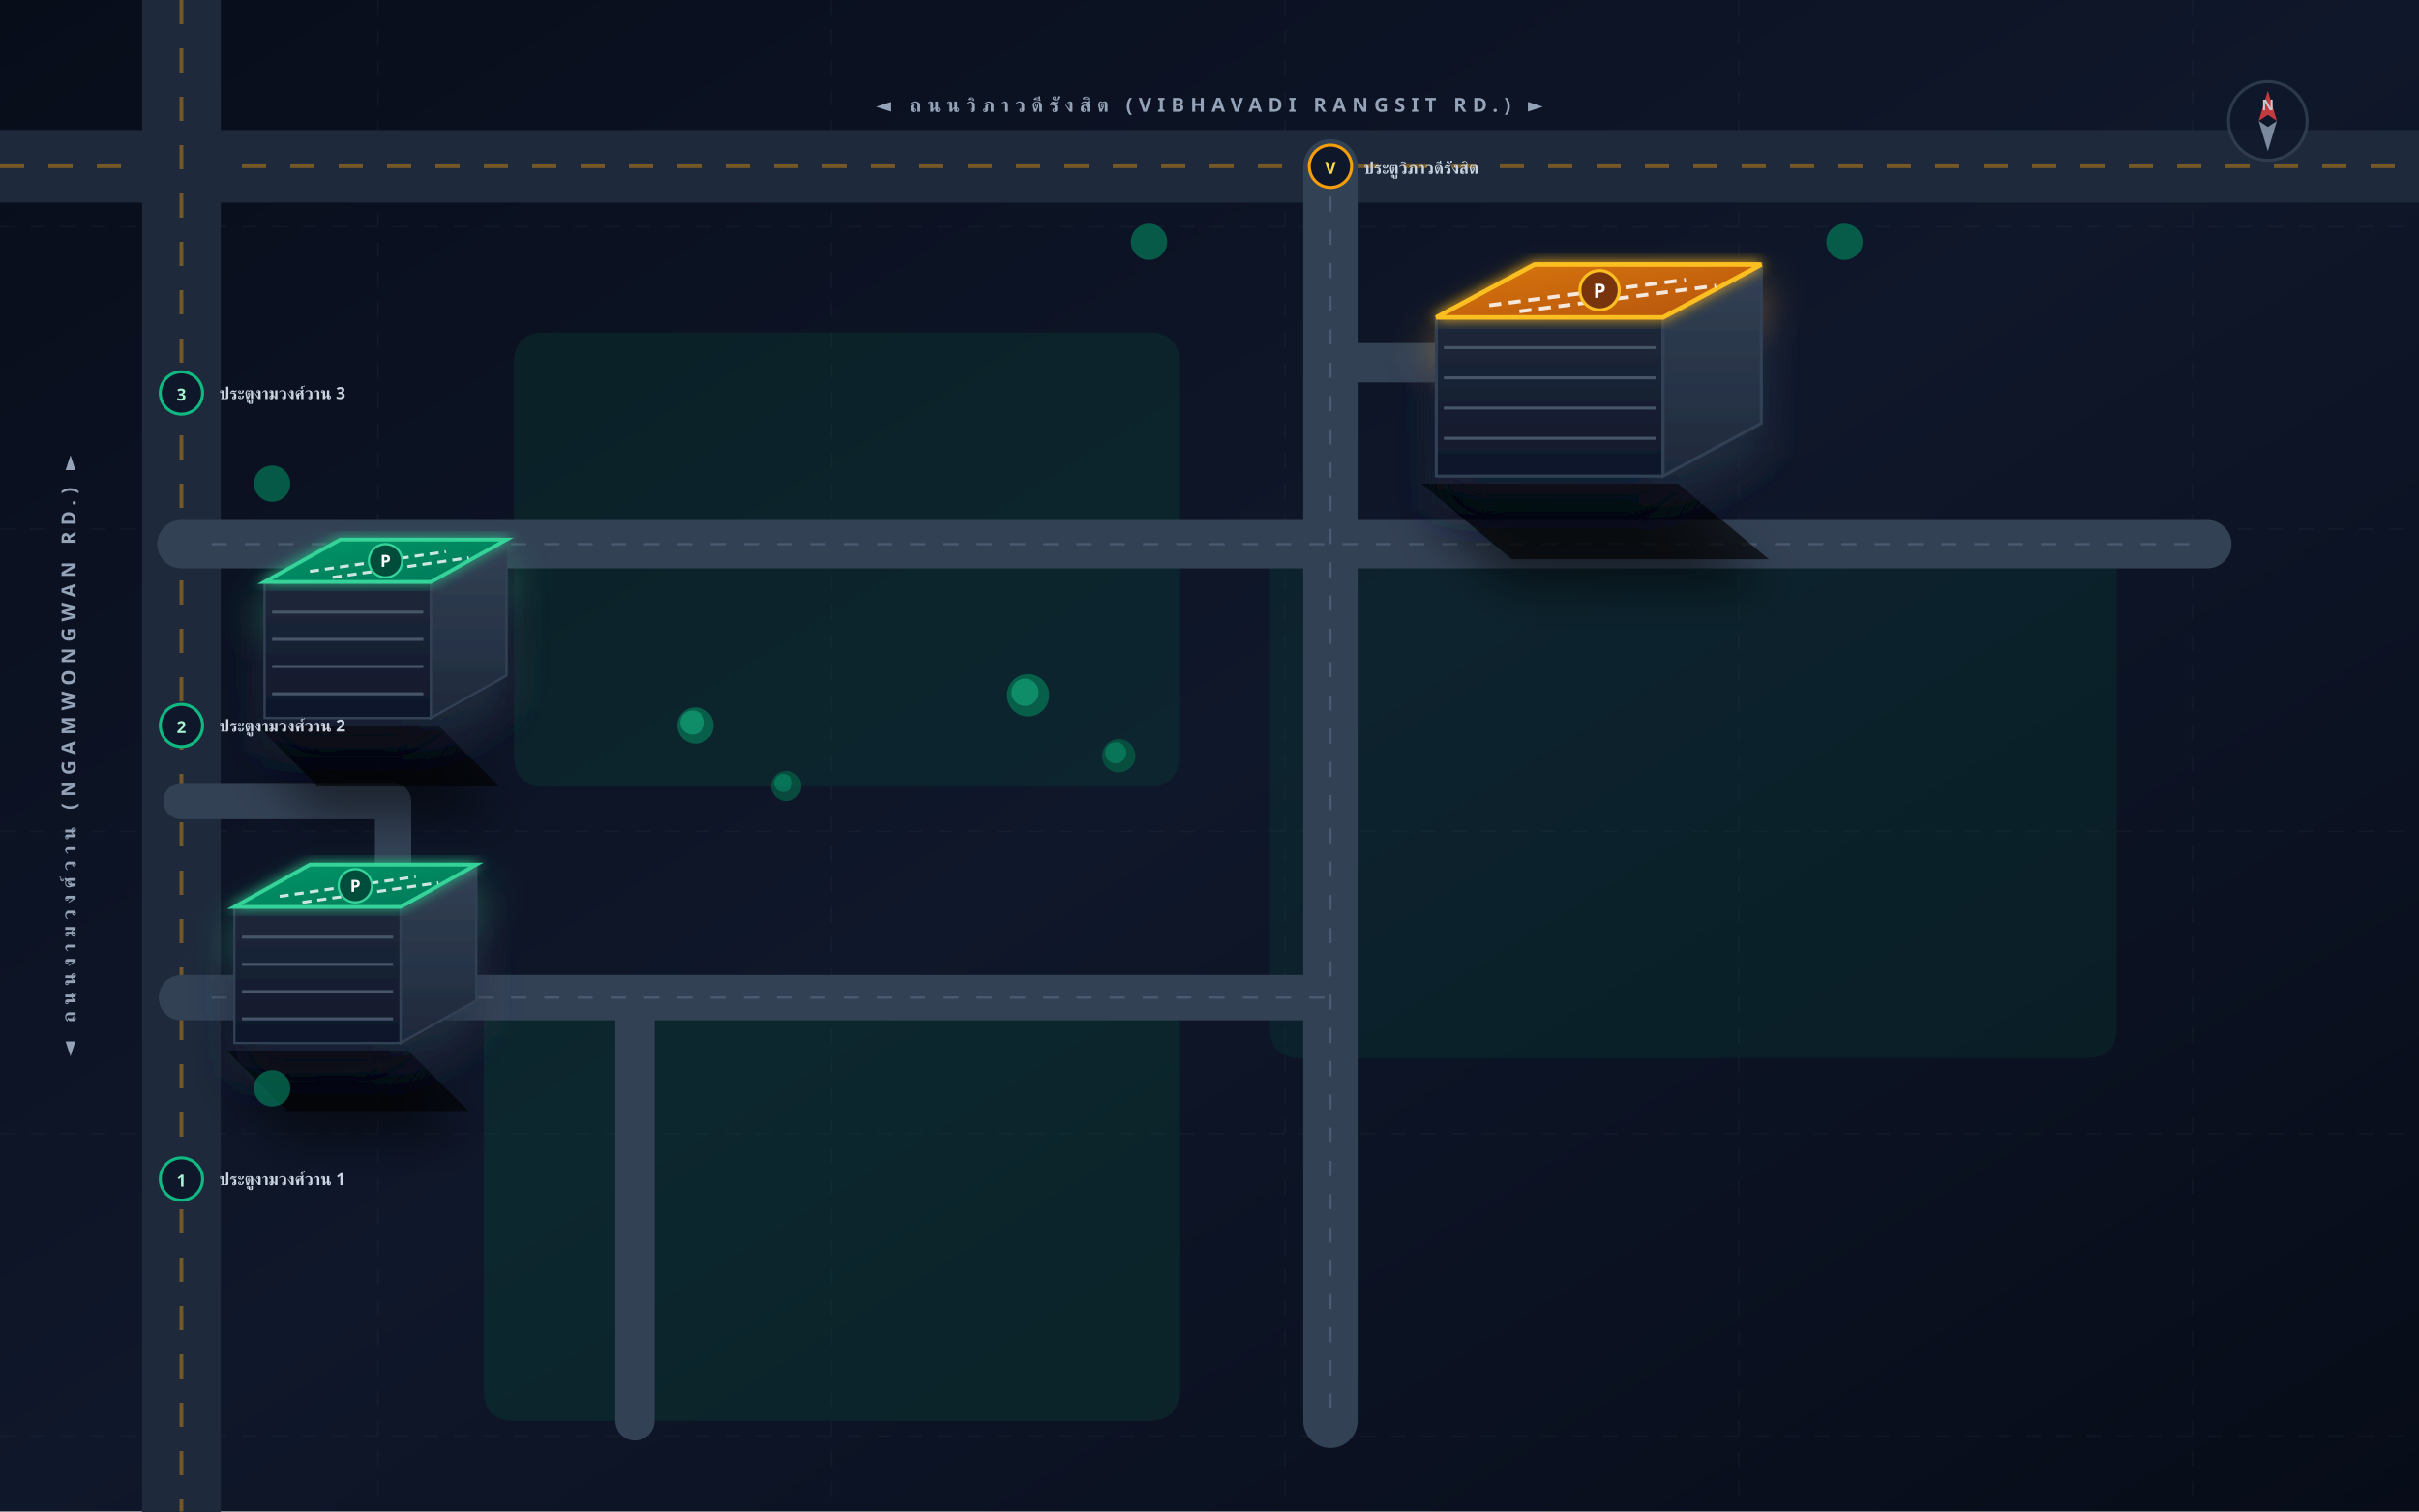
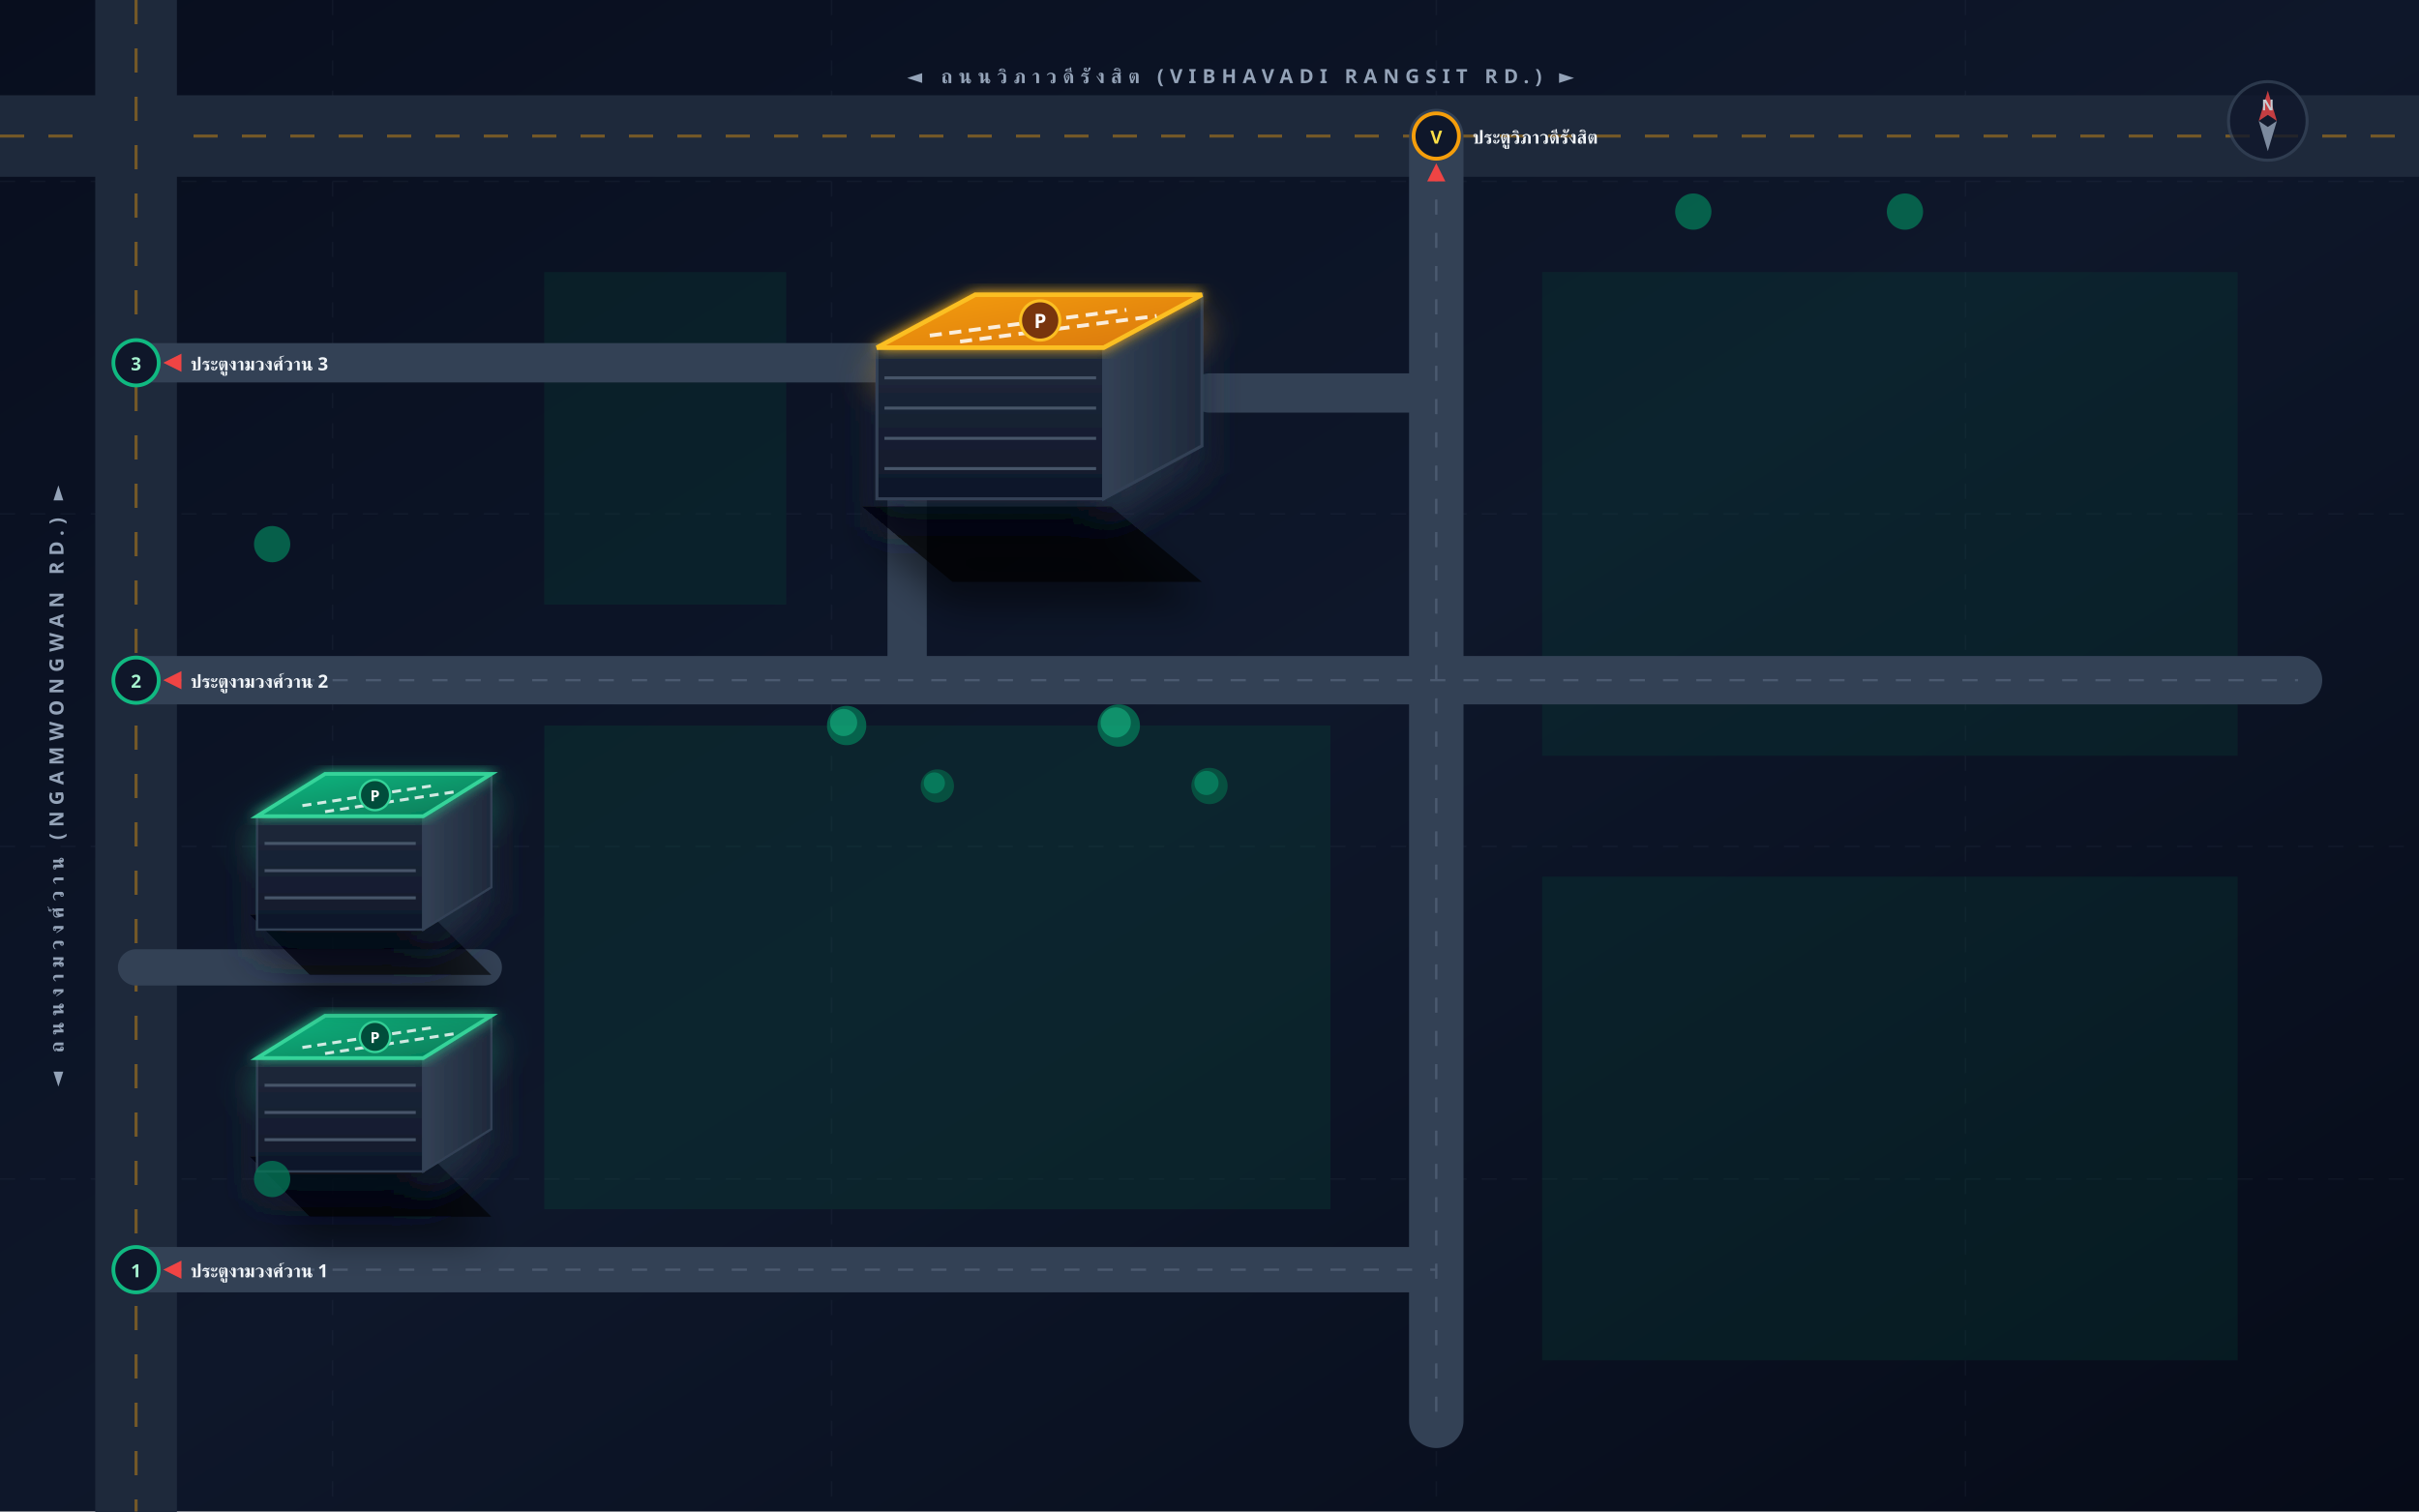
<svg xmlns="http://www.w3.org/2000/svg" viewBox="0 0 1600 1000" width="1600" height="1000" class="w-full h-auto select-none">
  <defs>
    <linearGradient id="bgGrad" x1="0%" y1="0%" x2="100%" y2="100%">
-       <stop offset="0%" stop-color="#080D1A" />
-       <stop offset="50%" stop-color="#0F172A" />
-       <stop offset="100%" stop-color="#070C18" />
+       <stop offset="0%" stop-color="#080E1E" />
+       <stop offset="50%" stop-color="#0E172A" />
+       <stop offset="100%" stop-color="#060B18" />
    </linearGradient>
    <linearGradient id="ngamRoof" x1="0%" y1="0%" x2="100%" y2="100%">
-       <stop offset="0%" stop-color="#059669" />
+       <stop offset="0%" stop-color="#10B981" />
      <stop offset="100%" stop-color="#047857" />
    </linearGradient>
-     <linearGradient id="ngamWallLeft" x1="0%" y1="0%" x2="0%" y2="100%">
+     <linearGradient id="ngamWallFront" x1="0%" y1="0%" x2="0%" y2="100%">
      <stop offset="0%" stop-color="#1E293B" />
      <stop offset="100%" stop-color="#0F172A" />
    </linearGradient>
-     <linearGradient id="ngamWallRight" x1="0%" y1="0%" x2="0%" y2="100%">
+     <linearGradient id="ngamWallSide" x1="0%" y1="0%" x2="100%" y2="0%">
      <stop offset="0%" stop-color="#334155" />
      <stop offset="100%" stop-color="#1E293B" />
    </linearGradient>
    <linearGradient id="vipaRoof" x1="0%" y1="0%" x2="100%" y2="100%">
-       <stop offset="0%" stop-color="#D97706" />
-       <stop offset="100%" stop-color="#B45309" />
-     </linearGradient>
-     <linearGradient id="vipaWallLeft" x1="0%" y1="0%" x2="0%" y2="100%">
+       <stop offset="0%" stop-color="#F59E0B" />
+       <stop offset="100%" stop-color="#D97706" />
+     </linearGradient>
+     <linearGradient id="vipaWallFront" x1="0%" y1="0%" x2="0%" y2="100%">
      <stop offset="0%" stop-color="#1E293B" />
      <stop offset="100%" stop-color="#0F172A" />
    </linearGradient>
-     <linearGradient id="vipaWallRight" x1="0%" y1="0%" x2="0%" y2="100%">
+     <linearGradient id="vipaWallSide" x1="0%" y1="0%" x2="100%" y2="0%">
      <stop offset="0%" stop-color="#334155" />
      <stop offset="100%" stop-color="#1E293B" />
    </linearGradient>
-     <filter id="softBuildingShadow" x="-40%" y="-40%" width="180%" height="180%">
-       <feGaussianBlur stdDeviation="14" result="blur" />
-       <feOffset dx="0" dy="20" />
+     <filter id="building3DShadow" x="-30%" y="-30%" width="160%" height="160%">
+       <feGaussianBlur stdDeviation="12" result="blur" />
+       <feOffset dx="0" dy="16" />
      <feComponentTransfer>
-         <feFuncA type="linear" slope="0.75" />
+         <feFuncA type="linear" slope="0.7" />
      </feComponentTransfer>
      <feMerge>
        <feMergeNode />
        <feMergeNode in="SourceGraphic" />
      </feMerge>
    </filter>
-     <filter id="roofGlowEmerald" x="-20%" y="-20%" width="140%" height="140%">
+     <filter id="glowEmerald" x="-20%" y="-20%" width="140%" height="140%">
      <feGaussianBlur stdDeviation="4" result="blur" />
      <feMerge>
        <feMergeNode in="blur" />
        <feMergeNode in="SourceGraphic" />
      </feMerge>
    </filter>
-     <filter id="roofGlowAmber" x="-20%" y="-20%" width="140%" height="140%">
+     <filter id="glowAmber" x="-20%" y="-20%" width="140%" height="140%">
      <feGaussianBlur stdDeviation="4" result="blur" />
      <feMerge>
        <feMergeNode in="blur" />
        <feMergeNode in="SourceGraphic" />
      </feMerge>
    </filter>
  </defs>
  <rect width="1600" height="1000" fill="url(#bgGrad)" />
  <g opacity="0.08" stroke="#64748B" stroke-width="1">
-     <line x1="0" y1="150" x2="1600" y2="150" stroke-dasharray="10,10" />
-     <line x1="0" y1="350" x2="1600" y2="350" stroke-dasharray="10,10" />
-     <line x1="0" y1="550" x2="1600" y2="550" stroke-dasharray="10,10" />
-     <line x1="0" y1="750" x2="1600" y2="750" stroke-dasharray="10,10" />
-     <line x1="0" y1="950" x2="1600" y2="950" stroke-dasharray="10,10" />
-     <line x1="250" y1="0" x2="250" y2="1000" stroke-dasharray="10,10" />
+     <line x1="0" y1="120" x2="1600" y2="120" stroke-dasharray="10,10" />
+     <line x1="0" y1="340" x2="1600" y2="340" stroke-dasharray="10,10" />
+     <line x1="0" y1="560" x2="1600" y2="560" stroke-dasharray="10,10" />
+     <line x1="0" y1="780" x2="1600" y2="780" stroke-dasharray="10,10" />
+     <line x1="220" y1="0" x2="220" y2="1000" stroke-dasharray="10,10" />
    <line x1="550" y1="0" x2="550" y2="1000" stroke-dasharray="10,10" />
-     <line x1="850" y1="0" x2="850" y2="1000" stroke-dasharray="10,10" />
-     <line x1="1150" y1="0" x2="1150" y2="1000" stroke-dasharray="10,10" />
-     <line x1="1450" y1="0" x2="1450" y2="1000" stroke-dasharray="10,10" />
-   </g>
-   <path d="M 360,220 L 760,220 Q 780,220 780,240 L 780,500 Q 780,520 760,520 L 360,520 Q 340,520 340,500 L 340,240 Q 340,220 360,220 Z" fill="#064E3B" opacity="0.25" />
-   <path d="M 860,360 L 1380,360 Q 1400,360 1400,380 L 1400,680 Q 1400,700 1380,700 L 860,700 Q 840,700 840,680 L 840,380 Q 840,360 860,360 Z" fill="#064E3B" opacity="0.22" />
-   <path d="M 340,660 L 760,660 Q 780,660 780,680 L 780,920 Q 780,940 760,940 L 340,940 Q 320,940 320,920 L 320,680 Q 320,660 340,660 Z" fill="#064E3B" opacity="0.28" />
-   <g id="vibhavadi-road">
-     <path d="M 0,110 L 1600,110" stroke="#1E293B" stroke-width="48" stroke-linecap="round" fill="none" />
-     <path d="M 0,110 L 1600,110" stroke="#F59E0B" stroke-width="2.5" stroke-dasharray="16,16" opacity="0.4" fill="none" />
-     <text x="800" y="74" fill="#94A3B8" font-family="'Prompt', sans-serif" font-size="13" font-weight="600" letter-spacing="4" text-anchor="middle">
+     <line x1="950" y1="0" x2="950" y2="1000" stroke-dasharray="10,10" />
+     <line x1="1300" y1="0" x2="1300" y2="1000" stroke-dasharray="10,10" />
+   </g>
+   <path d="M 360,180 L 520,180 L 520,400 L 360,400 Z" fill="#064E3B" opacity="0.22" rx="10" />
+   <path d="M 360,480 L 880,480 L 880,800 L 360,800 Z" fill="#064E3B" opacity="0.25" rx="12" />
+   <path d="M 1020,180 L 1480,180 L 1480,500 L 1020,500 Z" fill="#064E3B" opacity="0.22" rx="12" />
+   <path d="M 1020,580 L 1480,580 L 1480,900 L 1020,900 Z" fill="#064E3B" opacity="0.22" rx="12" />
+   <g id="vibhavadi-highway">
+     <path d="M 0,90 L 1600,90" stroke="#1E293B" stroke-width="54" stroke-linecap="round" fill="none" />
+     <path d="M 0,90 L 1600,90" stroke="#F59E0B" stroke-width="2" stroke-dasharray="16,16" opacity="0.4" fill="none" />
+     <text x="600" y="55" fill="#94A3B8" font-family="'Prompt', sans-serif" font-size="13" font-weight="700" letter-spacing="4">
      ◄ ถนนวิภาวดีรังสิต (VIBHAVADI RANGSIT RD.) ►
    </text>
  </g>
-   <g id="ngamwongwan-road">
-     <path d="M 120,0 L 120,1000" stroke="#1E293B" stroke-width="52" stroke-linecap="round" fill="none" />
-     <path d="M 120,0 L 120,1000" stroke="#F59E0B" stroke-width="2.5" stroke-dasharray="16,16" opacity="0.4" fill="none" />
-     <text x="50" y="500" fill="#94A3B8" font-family="'Prompt', sans-serif" font-size="13" font-weight="600" letter-spacing="4" transform="rotate(-90 50,500)" text-anchor="middle">
+   <g id="ngamwongwan-highway">
+     <path d="M 90,0 L 90,1000" stroke="#1E293B" stroke-width="54" stroke-linecap="round" fill="none" />
+     <path d="M 90,0 L 90,1000" stroke="#F59E0B" stroke-width="2" stroke-dasharray="16,16" opacity="0.4" fill="none" />
+     <text x="42" y="520" fill="#94A3B8" font-family="'Prompt', sans-serif" font-size="13" font-weight="700" letter-spacing="4" transform="rotate(-90 42,520)" text-anchor="middle">
      ◄ ถนนงามวงศ์วาน (NGAMWONGWAN RD.) ►
    </text>
  </g>
-   <g id="internal-roads" stroke="#334155" stroke-linecap="round" stroke-linejoin="round" fill="none">
-     <path d="M 880,110 L 880,940" stroke-width="36" />
-     <path d="M 120,360 L 1460,360" stroke-width="32" />
-     <path d="M 120,660 L 880,660" stroke-width="30" />
-     <path d="M 420,660 L 420,940" stroke-width="26" />
-     <path d="M 120,530 L 260,530 L 260,660" stroke-width="24" />
-     <path d="M 880,240 L 1050,240" stroke-width="26" />
+   <g stroke="#334155" stroke-linecap="round" stroke-linejoin="round" fill="none">
+     <path d="M 950,90 L 950,940" stroke-width="36" />
+     <path d="M 90,450 L 1520,450" stroke-width="32" />
+     <path d="M 90,840 L 950,840" stroke-width="30" />
+     <path d="M 90,240 L 580,240 Q 600,240 600,260 L 600,450" stroke-width="26" />
+     <path d="M 950,260 L 800,260" stroke-width="26" />
+     <path d="M 90,640 L 320,640" stroke-width="24" />
  </g>
  <g stroke="#64748B" stroke-width="1.5" stroke-dasharray="10,12" opacity="0.5" fill="none">
-     <path d="M 880,130 L 880,940" />
-     <path d="M 140,360 L 1460,360" />
-     <path d="M 140,660 L 880,660" />
-   </g>
-   <g id="building-ngam1-3d" transform="translate(230, 620)" filter="url(#softBuildingShadow)">
-     <polygon points="-80,75 40,75 80,115 -40,115" fill="#000000" opacity="0.6" />
-     <polygon points="-75,-20 35,-20 35,70 -75,70" fill="url(#ngamWallLeft)" stroke="#334155" stroke-width="1.5" />
-     <line x1="-70" y1="0" x2="30" y2="0" stroke="#475569" stroke-width="2" />
-     <line x1="-70" y1="18" x2="30" y2="18" stroke="#475569" stroke-width="2" />
-     <line x1="-70" y1="36" x2="30" y2="36" stroke="#475569" stroke-width="2" />
-     <line x1="-70" y1="54" x2="30" y2="54" stroke="#475569" stroke-width="2" />
-     <polygon points="35,-20 85,-48 85,42 35,70" fill="url(#ngamWallRight)" stroke="#334155" stroke-width="1.5" />
-     <line x1="35,0" x2="85,-28" stroke="#475569" stroke-width="1.5" />
-     <line x1="35,18" x2="85,-10" stroke="#475569" stroke-width="1.5" />
-     <line x1="35,36" x2="85,8" stroke="#475569" stroke-width="1.5" />
-     <line x1="35,54" x2="85,26" stroke="#475569" stroke-width="1.5" />
-     <polygon points="-75,-20 35,-20 85,-48 -25,-48" fill="url(#ngamRoof)" stroke="#34D399" stroke-width="2.5" filter="url(#roofGlowEmerald)" />
-     <line x1="-45" y1="-27" x2="45" y2="-40" stroke="#FFFFFF" stroke-width="2" stroke-dasharray="6,4" opacity="0.8" />
-     <line x1="-30" y1="-23" x2="60" y2="-36" stroke="#FFFFFF" stroke-width="2" stroke-dasharray="6,4" opacity="0.8" />
-     <circle cx="5" cy="-34" r="11" fill="#064E3B" stroke="#34D399" stroke-width="1.5" />
-     <text x="5" y="-30" fill="#FFFFFF" font-family="'Prompt', sans-serif" font-size="11" font-weight="900" text-anchor="middle">P</text>
-   </g>
-   <g id="building-ngam2-3d" transform="translate(250, 410)" filter="url(#softBuildingShadow)">
-     <polygon points="-80,70 40,70 80,110 -40,110" fill="#000000" opacity="0.6" />
-     <polygon points="-75,-25 35,-25 35,65 -75,65" fill="url(#ngamWallLeft)" stroke="#334155" stroke-width="1.5" />
-     <line x1="-70" y1="-5" x2="30" y2="-5" stroke="#475569" stroke-width="2" />
-     <line x1="-70" y1="13" x2="30" y2="13" stroke="#475569" stroke-width="2" />
-     <line x1="-70" y1="31" x2="30" y2="31" stroke="#475569" stroke-width="2" />
-     <line x1="-70" y1="49" x2="30" y2="49" stroke="#475569" stroke-width="2" />
-     <polygon points="35,-25 85,-53 85,37 35,65" fill="url(#ngamWallRight)" stroke="#334155" stroke-width="1.5" />
-     <line x1="35,-5" x2="85,-33" stroke="#475569" stroke-width="1.5" />
-     <line x1="35,13" x2="85,-15" stroke="#475569" stroke-width="1.5" />
-     <line x1="35,31" x2="85,3" stroke="#475569" stroke-width="1.5" />
-     <line x1="35,49" x2="85,21" stroke="#475569" stroke-width="1.5" />
-     <polygon points="-75,-25 35,-25 85,-53 -25,-53" fill="url(#ngamRoof)" stroke="#34D399" stroke-width="2.5" filter="url(#roofGlowEmerald)" />
-     <line x1="-45" y1="-32" x2="45" y2="-45" stroke="#FFFFFF" stroke-width="2" stroke-dasharray="6,4" opacity="0.8" />
-     <line x1="-30" y1="-28" x2="60" y2="-41" stroke="#FFFFFF" stroke-width="2" stroke-dasharray="6,4" opacity="0.8" />
-     <circle cx="5" cy="-39" r="11" fill="#064E3B" stroke="#34D399" stroke-width="1.5" />
-     <text x="5" y="-35" fill="#FFFFFF" font-family="'Prompt', sans-serif" font-size="11" font-weight="900" text-anchor="middle">P</text>
-   </g>
-   <g id="building-vipa-3d" transform="translate(1050, 240)" filter="url(#softBuildingShadow)">
-     <polygon points="-110,80 60,80 120,130 -50,130" fill="#000000" opacity="0.65" />
-     <polygon points="-100,-30 50,-30 50,75 -100,75" fill="url(#vipaWallLeft)" stroke="#334155" stroke-width="2" />
+     <path d="M 950,110 L 950,940" />
+     <path d="M 110,450 L 1520,450" />
+     <path d="M 110,840 L 950,840" />
+   </g>
+   <g id="building-ngam1" transform="translate(240, 720)" filter="url(#building3DShadow)">
+     <polygon points="-75,45 45,45 85,85 -35,85" fill="#000000" opacity="0.6" />
+     <polygon points="-70,-20 40,-20 40,55 -70,55" fill="url(#ngamWallFront)" stroke="#334155" stroke-width="1.5" />
+     <line x1="-65" y1="-2" x2="35" y2="-2" stroke="#475569" stroke-width="2" />
+     <line x1="-65" y1="16" x2="35" y2="16" stroke="#475569" stroke-width="2" />
+     <line x1="-65" y1="34" x2="35" y2="34" stroke="#475569" stroke-width="2" />
+     <polygon points="40,-20 85,-48 85,27 40,55" fill="url(#ngamWallSide)" stroke="#334155" stroke-width="1.5" />
+     <line x1="40,-2" x2="85,-30" stroke="#475569" stroke-width="1.5" />
+     <line x1="40,16" x2="85,-12" stroke="#475569" stroke-width="1.5" />
+     <line x1="40,34" x2="85,6" stroke="#475569" stroke-width="1.5" />
+     <polygon points="-70,-20 40,-20 85,-48 -25,-48" fill="url(#ngamRoof)" stroke="#34D399" stroke-width="2.5" filter="url(#glowEmerald)" />
+     <line x1="-40" y1="-27" x2="45" y2="-40" stroke="#FFFFFF" stroke-width="2" stroke-dasharray="6,4" opacity="0.8" />
+     <line x1="-25" y1="-23" x2="60" y2="-36" stroke="#FFFFFF" stroke-width="2" stroke-dasharray="6,4" opacity="0.8" />
+     <circle cx="8" cy="-34" r="10" fill="#064E3B" stroke="#34D399" stroke-width="1.5" />
+     <text x="8" y="-30" fill="#FFFFFF" font-family="'Prompt', sans-serif" font-size="10" font-weight="900" text-anchor="middle">P</text>
+   </g>
+   <g id="building-ngam2" transform="translate(240, 560)" filter="url(#building3DShadow)">
+     <polygon points="-75,45 45,45 85,85 -35,85" fill="#000000" opacity="0.6" />
+     <polygon points="-70,-20 40,-20 40,55 -70,55" fill="url(#ngamWallFront)" stroke="#334155" stroke-width="1.5" />
+     <line x1="-65" y1="-2" x2="35" y2="-2" stroke="#475569" stroke-width="2" />
+     <line x1="-65" y1="16" x2="35" y2="16" stroke="#475569" stroke-width="2" />
+     <line x1="-65" y1="34" x2="35" y2="34" stroke="#475569" stroke-width="2" />
+     <polygon points="40,-20 85,-48 85,27 40,55" fill="url(#ngamWallSide)" stroke="#334155" stroke-width="1.5" />
+     <line x1="40,-2" x2="85,-30" stroke="#475569" stroke-width="1.5" />
+     <line x1="40,16" x2="85,-12" stroke="#475569" stroke-width="1.5" />
+     <line x1="40,34" x2="85,6" stroke="#475569" stroke-width="1.5" />
+     <polygon points="-70,-20 40,-20 85,-48 -25,-48" fill="url(#ngamRoof)" stroke="#34D399" stroke-width="2.5" filter="url(#glowEmerald)" />
+     <line x1="-40" y1="-27" x2="45" y2="-40" stroke="#FFFFFF" stroke-width="2" stroke-dasharray="6,4" opacity="0.8" />
+     <line x1="-25" y1="-23" x2="60" y2="-36" stroke="#FFFFFF" stroke-width="2" stroke-dasharray="6,4" opacity="0.8" />
+     <circle cx="8" cy="-34" r="10" fill="#064E3B" stroke="#34D399" stroke-width="1.5" />
+     <text x="8" y="-30" fill="#FFFFFF" font-family="'Prompt', sans-serif" font-size="10" font-weight="900" text-anchor="middle">P</text>
+   </g>
+   <g id="building-vipa" transform="translate(680, 260)" filter="url(#building3DShadow)">
+     <polygon points="-110,75 55,75 115,125 -50,125" fill="#000000" opacity="0.65" />
+     <polygon points="-100,-30 50,-30 50,70 -100,70" fill="url(#vipaWallFront)" stroke="#334155" stroke-width="2" />
    <line x1="-95" y1="-10" x2="45" y2="-10" stroke="#475569" stroke-width="2" />
    <line x1="-95" y1="10" x2="45" y2="10" stroke="#475569" stroke-width="2" />
    <line x1="-95" y1="30" x2="45" y2="30" stroke="#475569" stroke-width="2" />
    <line x1="-95" y1="50" x2="45" y2="50" stroke="#475569" stroke-width="2" />
-     <polygon points="50,-30 115,-65 115,40 50,75" fill="url(#vipaWallRight)" stroke="#334155" stroke-width="2" />
+     <polygon points="50,-30 115,-65 115,35 50,70" fill="url(#vipaWallSide)" stroke="#334155" stroke-width="2" />
    <line x1="50,-10" x2="115,-45" stroke="#475569" stroke-width="2" />
    <line x1="50,10" x2="115,-25" stroke="#475569" stroke-width="2" />
    <line x1="50,30" x2="115,-5" stroke="#475569" stroke-width="2" />
    <line x1="50,50" x2="115,15" stroke="#475569" stroke-width="2" />
-     <polygon points="-100,-30 50,-30 115,-65 -35,-65" fill="url(#vipaRoof)" stroke="#FBBF24" stroke-width="3" filter="url(#roofGlowAmber)" />
+     <polygon points="-100,-30 50,-30 115,-65 -35,-65" fill="url(#vipaRoof)" stroke="#FBBF24" stroke-width="3" filter="url(#glowAmber)" />
    <line x1="-65" y1="-38" x2="65" y2="-55" stroke="#FFFFFF" stroke-width="2.5" stroke-dasharray="8,5" opacity="0.85" />
    <line x1="-45" y1="-34" x2="85" y2="-51" stroke="#FFFFFF" stroke-width="2.5" stroke-dasharray="8,5" opacity="0.85" />
    <circle cx="8" cy="-48" r="13" fill="#78350F" stroke="#FBBF24" stroke-width="2" />
    <text x="8" y="-43" fill="#FFFFFF" font-family="'Prompt', sans-serif" font-size="13" font-weight="900" text-anchor="middle">P</text>
  </g>
-   <g id="trees" opacity="0.7">
-     <g transform="translate(460, 480)">
-       <circle cx="0" cy="0" r="12" fill="#047857" />
-       <circle cx="-2" cy="-2" r="8" fill="#10B981" />
-     </g>
-     <g transform="translate(520, 520)">
-       <circle cx="0" cy="0" r="10" fill="#065F46" />
-       <circle cx="-2" cy="-2" r="6" fill="#059669" />
-     </g>
-     <g transform="translate(680, 460)">
-       <circle cx="0" cy="0" r="14" fill="#047857" />
+   <g transform="translate(90, 840)">
+     <circle cx="0" cy="0" r="15" fill="#0F172A" stroke="#10B981" stroke-width="2.5" />
+     <text x="0" y="5" fill="#A7F3D0" font-family="'Prompt', sans-serif" font-size="12" font-weight="800" text-anchor="middle">1</text>
+     <polygon points="18,0 30,-6 30,6" fill="#EF4444" />
+     <text x="36" y="5" fill="#F1F5F9" font-family="'Prompt', sans-serif" font-size="12" font-weight="700">ประตูงามวงศ์วาน 1</text>
+   </g>
+   <g transform="translate(90, 450)">
+     <circle cx="0" cy="0" r="15" fill="#0F172A" stroke="#10B981" stroke-width="2.5" />
+     <text x="0" y="5" fill="#A7F3D0" font-family="'Prompt', sans-serif" font-size="12" font-weight="800" text-anchor="middle">2</text>
+     <polygon points="18,0 30,-6 30,6" fill="#EF4444" />
+     <text x="36" y="5" fill="#F1F5F9" font-family="'Prompt', sans-serif" font-size="12" font-weight="700">ประตูงามวงศ์วาน 2</text>
+   </g>
+   <g transform="translate(90, 240)">
+     <circle cx="0" cy="0" r="15" fill="#0F172A" stroke="#10B981" stroke-width="2.5" />
+     <text x="0" y="5" fill="#A7F3D0" font-family="'Prompt', sans-serif" font-size="12" font-weight="800" text-anchor="middle">3</text>
+     <polygon points="18,0 30,-6 30,6" fill="#EF4444" />
+     <text x="36" y="5" fill="#F1F5F9" font-family="'Prompt', sans-serif" font-size="12" font-weight="700">ประตูงามวงศ์วาน 3</text>
+   </g>
+   <g transform="translate(950, 90)">
+     <circle cx="0" cy="0" r="15" fill="#0F172A" stroke="#F59E0B" stroke-width="2.5" />
+     <text x="0" y="5" fill="#FDE047" font-family="'Prompt', sans-serif" font-size="12" font-weight="800" text-anchor="middle">V</text>
+     <polygon points="0,18 -6,30 6,30" fill="#EF4444" />
+     <text x="24" y="5" fill="#F1F5F9" font-family="'Prompt', sans-serif" font-size="12" font-weight="700">ประตูวิภาวดีรังสิต</text>
+   </g>
+   <g id="trees" opacity="0.75">
+     <g transform="translate(560, 480)">
+       <circle cx="0" cy="0" r="13" fill="#047857" />
      <circle cx="-2" cy="-2" r="9" fill="#10B981" />
    </g>
-     <g transform="translate(740, 500)">
+     <g transform="translate(620, 520)">
      <circle cx="0" cy="0" r="11" fill="#065F46" />
      <circle cx="-2" cy="-2" r="7" fill="#059669" />
    </g>
-     <g transform="translate(180, 320)">
-       <circle cx="0" cy="0" r="12" fill="#047857" />
-     </g>
-     <g transform="translate(180, 720)">
-       <circle cx="0" cy="0" r="12" fill="#047857" />
-     </g>
-     <g transform="translate(760, 160)">
-       <circle cx="0" cy="0" r="12" fill="#047857" />
-     </g>
-     <g transform="translate(1220, 160)">
-       <circle cx="0" cy="0" r="12" fill="#047857" />
-     </g>
-   </g>
-   <g transform="translate(120, 780)">
-     <circle cx="0" cy="0" r="14" fill="#0F172A" stroke="#10B981" stroke-width="2" />
-     <text x="0" y="5" fill="#A7F3D0" font-family="'Prompt', sans-serif" font-size="11" font-weight="700" text-anchor="middle">1</text>
-     <text x="25" y="4" fill="#CBD5E1" font-family="'Prompt', sans-serif" font-size="11" font-weight="600">ประตูงามวงศ์วาน 1</text>
-   </g>
-   <g transform="translate(120, 480)">
-     <circle cx="0" cy="0" r="14" fill="#0F172A" stroke="#10B981" stroke-width="2" />
-     <text x="0" y="5" fill="#A7F3D0" font-family="'Prompt', sans-serif" font-size="11" font-weight="700" text-anchor="middle">2</text>
-     <text x="25" y="4" fill="#CBD5E1" font-family="'Prompt', sans-serif" font-size="11" font-weight="600">ประตูงามวงศ์วาน 2</text>
-   </g>
-   <g transform="translate(120, 260)">
-     <circle cx="0" cy="0" r="14" fill="#0F172A" stroke="#10B981" stroke-width="2" />
-     <text x="0" y="5" fill="#A7F3D0" font-family="'Prompt', sans-serif" font-size="11" font-weight="700" text-anchor="middle">3</text>
-     <text x="25" y="4" fill="#CBD5E1" font-family="'Prompt', sans-serif" font-size="11" font-weight="600">ประตูงามวงศ์วาน 3</text>
-   </g>
-   <g transform="translate(880, 110)">
-     <circle cx="0" cy="0" r="14" fill="#0F172A" stroke="#F59E0B" stroke-width="2" />
-     <text x="0" y="5" fill="#FDE047" font-family="'Prompt', sans-serif" font-size="11" font-weight="700" text-anchor="middle">V</text>
-     <text x="22" y="5" fill="#CBD5E1" font-family="'Prompt', sans-serif" font-size="11" font-weight="600">ประตูวิภาวดีรังสิต</text>
+     <g transform="translate(740, 480)">
+       <circle cx="0" cy="0" r="14" fill="#047857" />
+       <circle cx="-2" cy="-2" r="10" fill="#10B981" />
+     </g>
+     <g transform="translate(800, 520)">
+       <circle cx="0" cy="0" r="12" fill="#065F46" />
+       <circle cx="-2" cy="-2" r="8" fill="#059669" />
+     </g>
+     <g transform="translate(180, 360)">
+       <circle cx="0" cy="0" r="12" fill="#047857" />
+     </g>
+     <g transform="translate(180, 780)">
+       <circle cx="0" cy="0" r="12" fill="#047857" />
+     </g>
+     <g transform="translate(1120, 140)">
+       <circle cx="0" cy="0" r="12" fill="#047857" />
+     </g>
+     <g transform="translate(1260, 140)">
+       <circle cx="0" cy="0" r="12" fill="#047857" />
+     </g>
  </g>
  <g transform="translate(1500, 80)" opacity="0.8">
    <circle cx="0" cy="0" r="26" fill="#0F172A" stroke="#334155" stroke-width="2" />
    <polygon points="0,-20 6,0 0,-4 -6,0" fill="#EF4444" />
    <polygon points="0,20 6,0 0,4 -6,0" fill="#94A3B8" />
    <text x="0" y="-7" fill="#F1F5F9" font-family="'Prompt', sans-serif" font-size="10" font-weight="700" text-anchor="middle">N</text>
  </g>
</svg>
